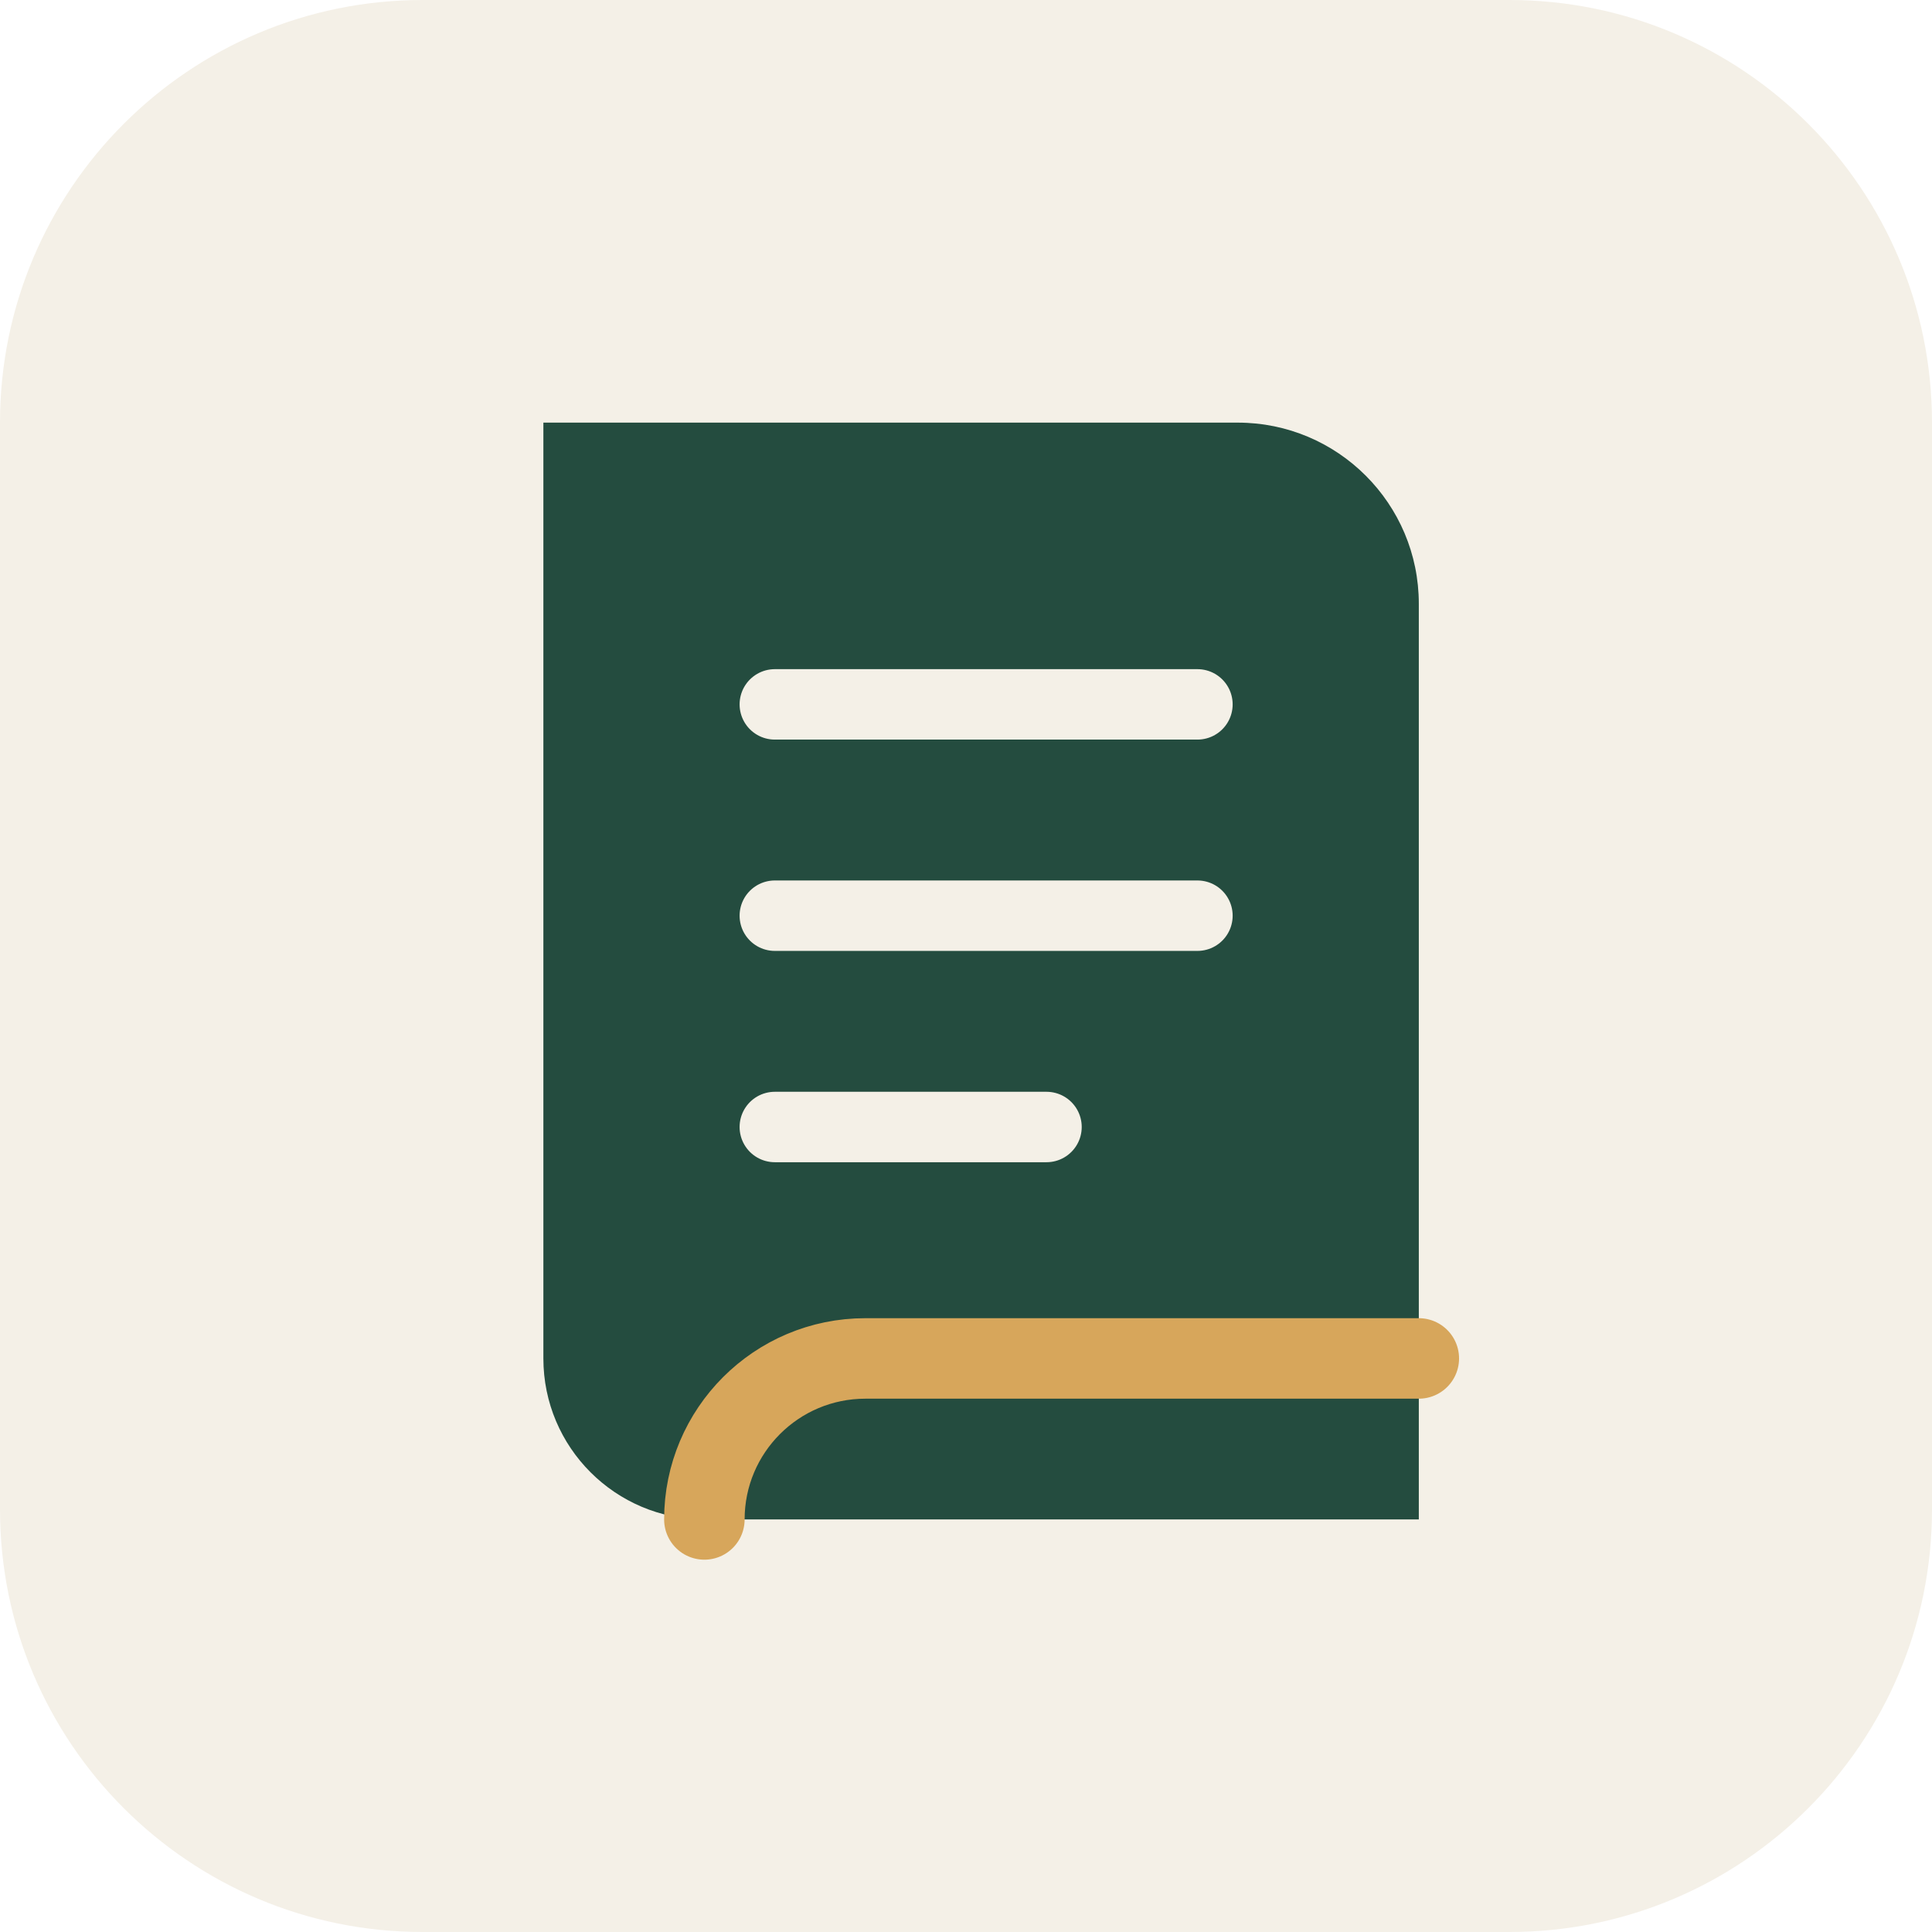
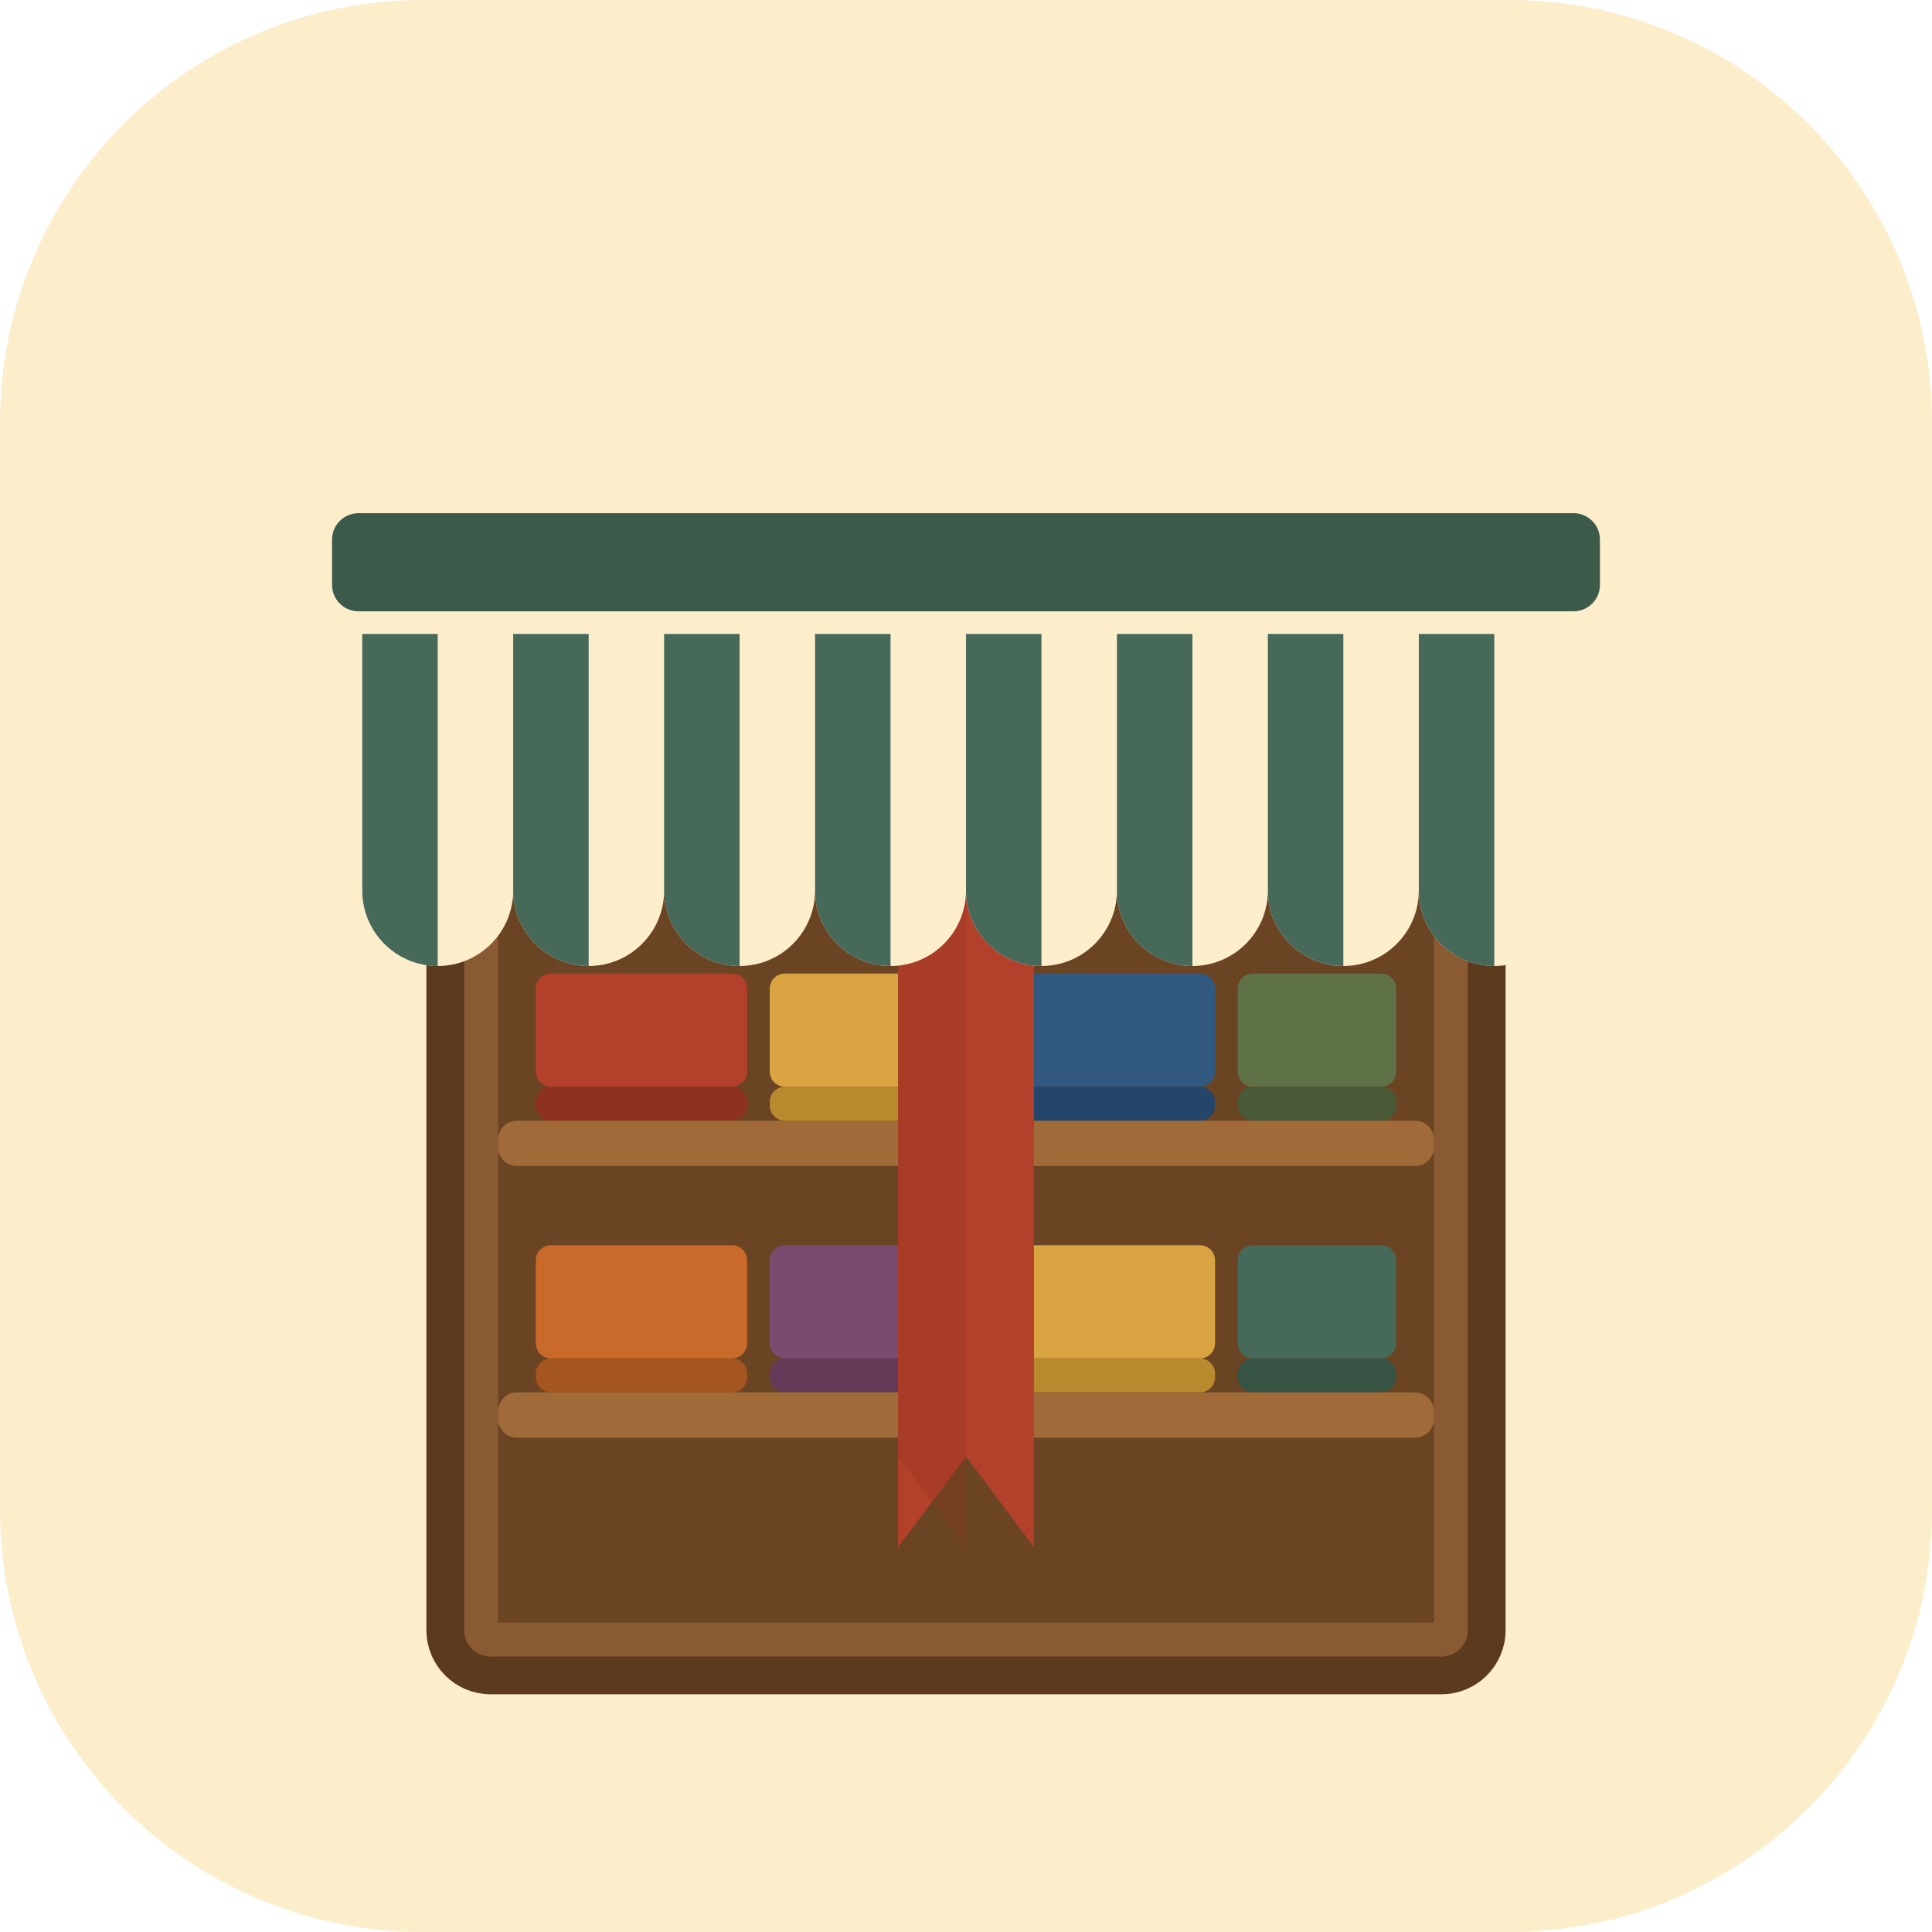
- <svg xmlns="http://www.w3.org/2000/svg" viewBox="0 0 192 192">
-   <rect width="192" height="192" rx="42" fill="#f4f0e7" />
-   <path d="M54 42h69a18 18 0 0 1 18 18v91H70a16 16 0 0 1-16-16z" fill="#244c3f" />
-   <path d="M70 151a16 16 0 0 1 16-16h55" fill="none" stroke="#d7a65b" stroke-linecap="round" stroke-width="8" />
-   <path d="M77 70h42M77 91h42M77 112h27" fill="none" stroke="#f4f0e7" stroke-linecap="round" stroke-width="7" />
+ <svg xmlns="http://www.w3.org/2000/svg" viewBox="0 0 512 512" width="192" height="192" role="img" aria-label="Fihrist">
+   <defs>
+     <clipPath id="kiosk-skirt">
+       <path d="M96 168h320v68a20 20 0 0 1-40 0 20 20 0 0 1-40 0 20 20 0 0 1-40 0 20 20 0 0 1-40 0 20 20 0 0 1-40 0 20 20 0 0 1-40 0 20 20 0 0 1-40 0 20 20 0 0 1-40 0V168Z" />
+     </clipPath>
+   </defs>
+   <rect width="512" height="512" rx="112" fill="#FCEDCB" />
+   <rect x="118" y="214" width="276" height="230" rx="12" fill="#8A5A32" />
+   <rect x="118" y="214" width="276" height="230" rx="12" fill="none" stroke="#5C3A1E" stroke-width="10" />
+   <rect x="132" y="228" width="248" height="202" fill="#6B4423" />
+   <g>
+     <rect x="142" y="258" width="56" height="30" rx="4" fill="#B3402A" />
+     <rect x="142" y="288" width="56" height="9" rx="4" fill="#8F3120" />
+     <rect x="204" y="258" width="56" height="30" rx="4" fill="#D9A441" />
+     <rect x="204" y="288" width="56" height="9" rx="4" fill="#B98A2E" />
+     <rect x="266" y="258" width="56" height="30" rx="4" fill="#31597F" />
+     <rect x="266" y="288" width="56" height="9" rx="4" fill="#25466B" />
+     <rect x="328" y="258" width="42" height="30" rx="4" fill="#5F7247" />
+     <rect x="328" y="288" width="42" height="9" rx="4" fill="#4A5A37" />
+   </g>
+   <rect x="132" y="297" width="248" height="12" rx="5" fill="#A06B39" />
+   <g>
+     <rect x="142" y="330" width="56" height="30" rx="4" fill="#C96A2B" />
+     <rect x="142" y="360" width="56" height="9" rx="4" fill="#A55520" />
+     <rect x="204" y="330" width="56" height="30" rx="4" fill="#7C4A6E" />
+     <rect x="204" y="360" width="56" height="9" rx="4" fill="#653A59" />
+     <rect x="266" y="330" width="56" height="30" rx="4" fill="#D9A441" />
+     <rect x="266" y="360" width="56" height="9" rx="4" fill="#B98A2E" />
+     <rect x="328" y="330" width="42" height="30" rx="4" fill="#46695A" />
+     <rect x="328" y="360" width="42" height="9" rx="4" fill="#365343" />
+   </g>
+   <rect x="132" y="369" width="248" height="12" rx="5" fill="#A06B39" />
+   <path d="M238 214h36v196l-18-24-18 24Z" fill="#B3402A" />
+   <path d="M238 214h18v196l-18-24Z" fill="#8F3120" opacity=".28" />
+   <g clip-path="url(#kiosk-skirt)">
+     <rect x="96" y="160" width="320" height="96" fill="#FCEDCB" />
+     <g fill="#46695A">
+       <rect x="96" y="160" width="20" height="96" />
+       <rect x="136" y="160" width="20" height="96" />
+       <rect x="176" y="160" width="20" height="96" />
+       <rect x="216" y="160" width="20" height="96" />
+       <rect x="256" y="160" width="20" height="96" />
+       <rect x="296" y="160" width="20" height="96" />
+       <rect x="336" y="160" width="20" height="96" />
+       <rect x="376" y="160" width="20" height="96" />
+     </g>
+   </g>
+   <rect x="88" y="136" width="336" height="26" rx="7" fill="#3B5A4A" />
</svg>
